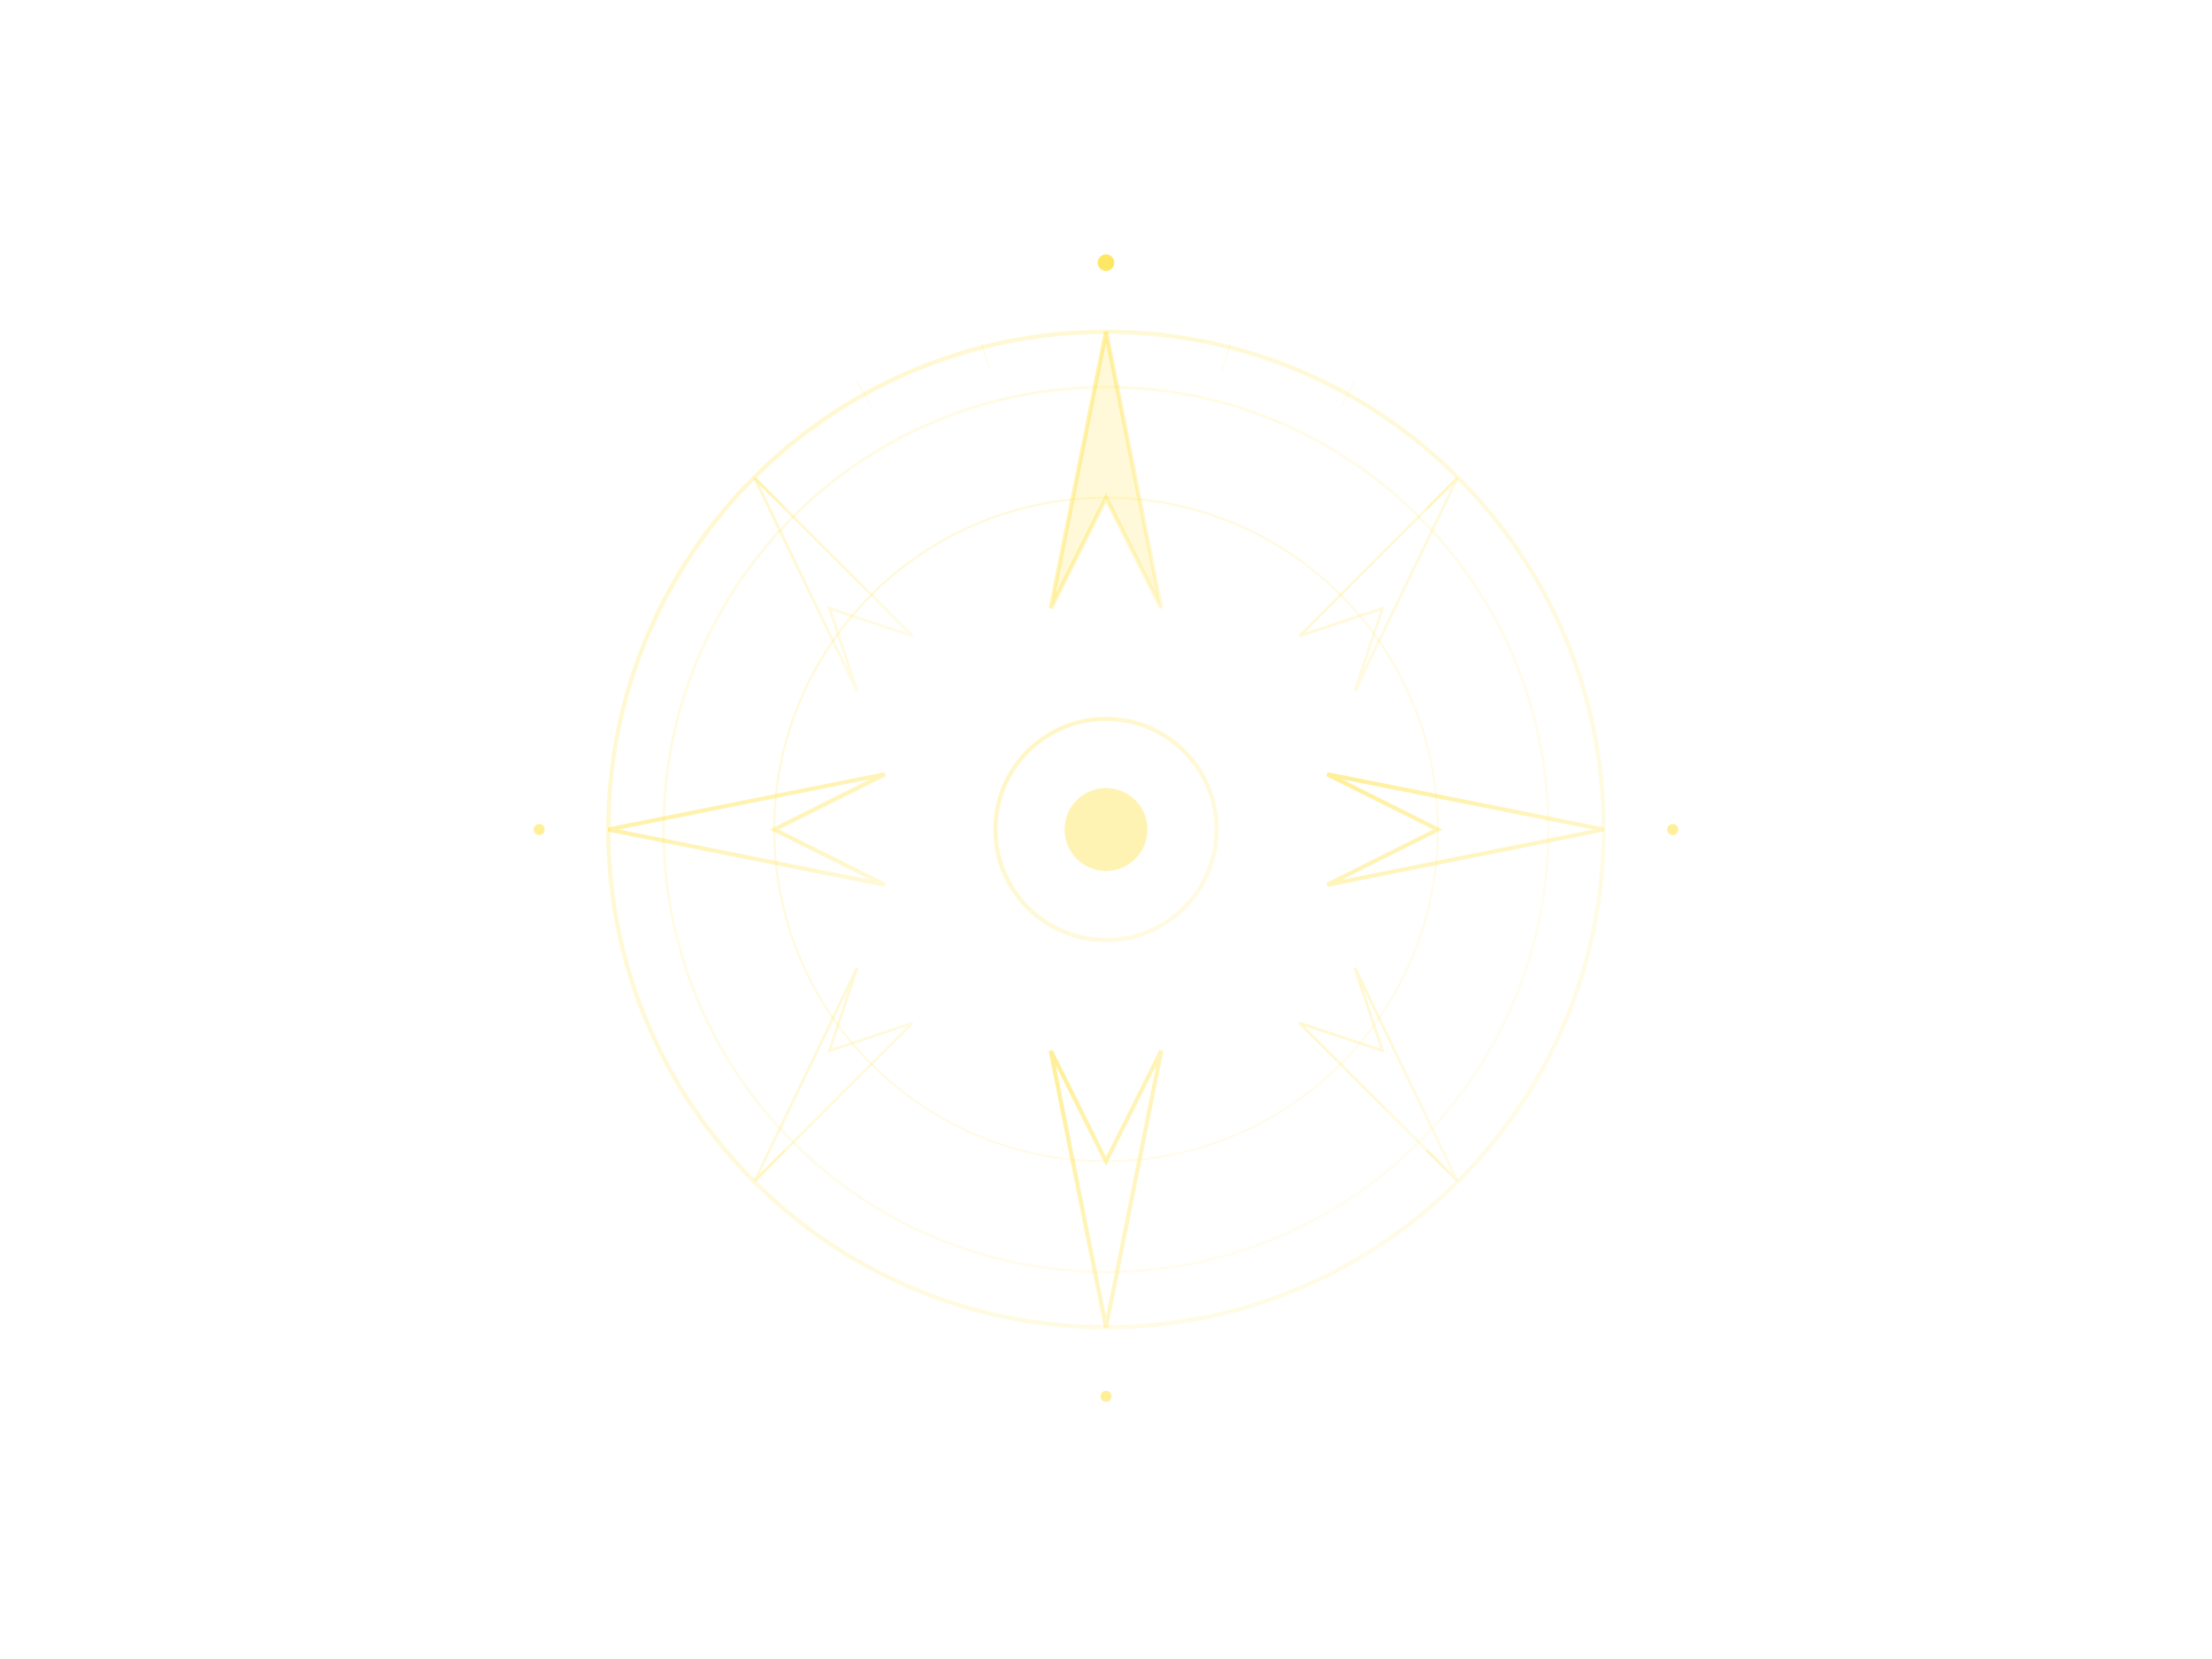
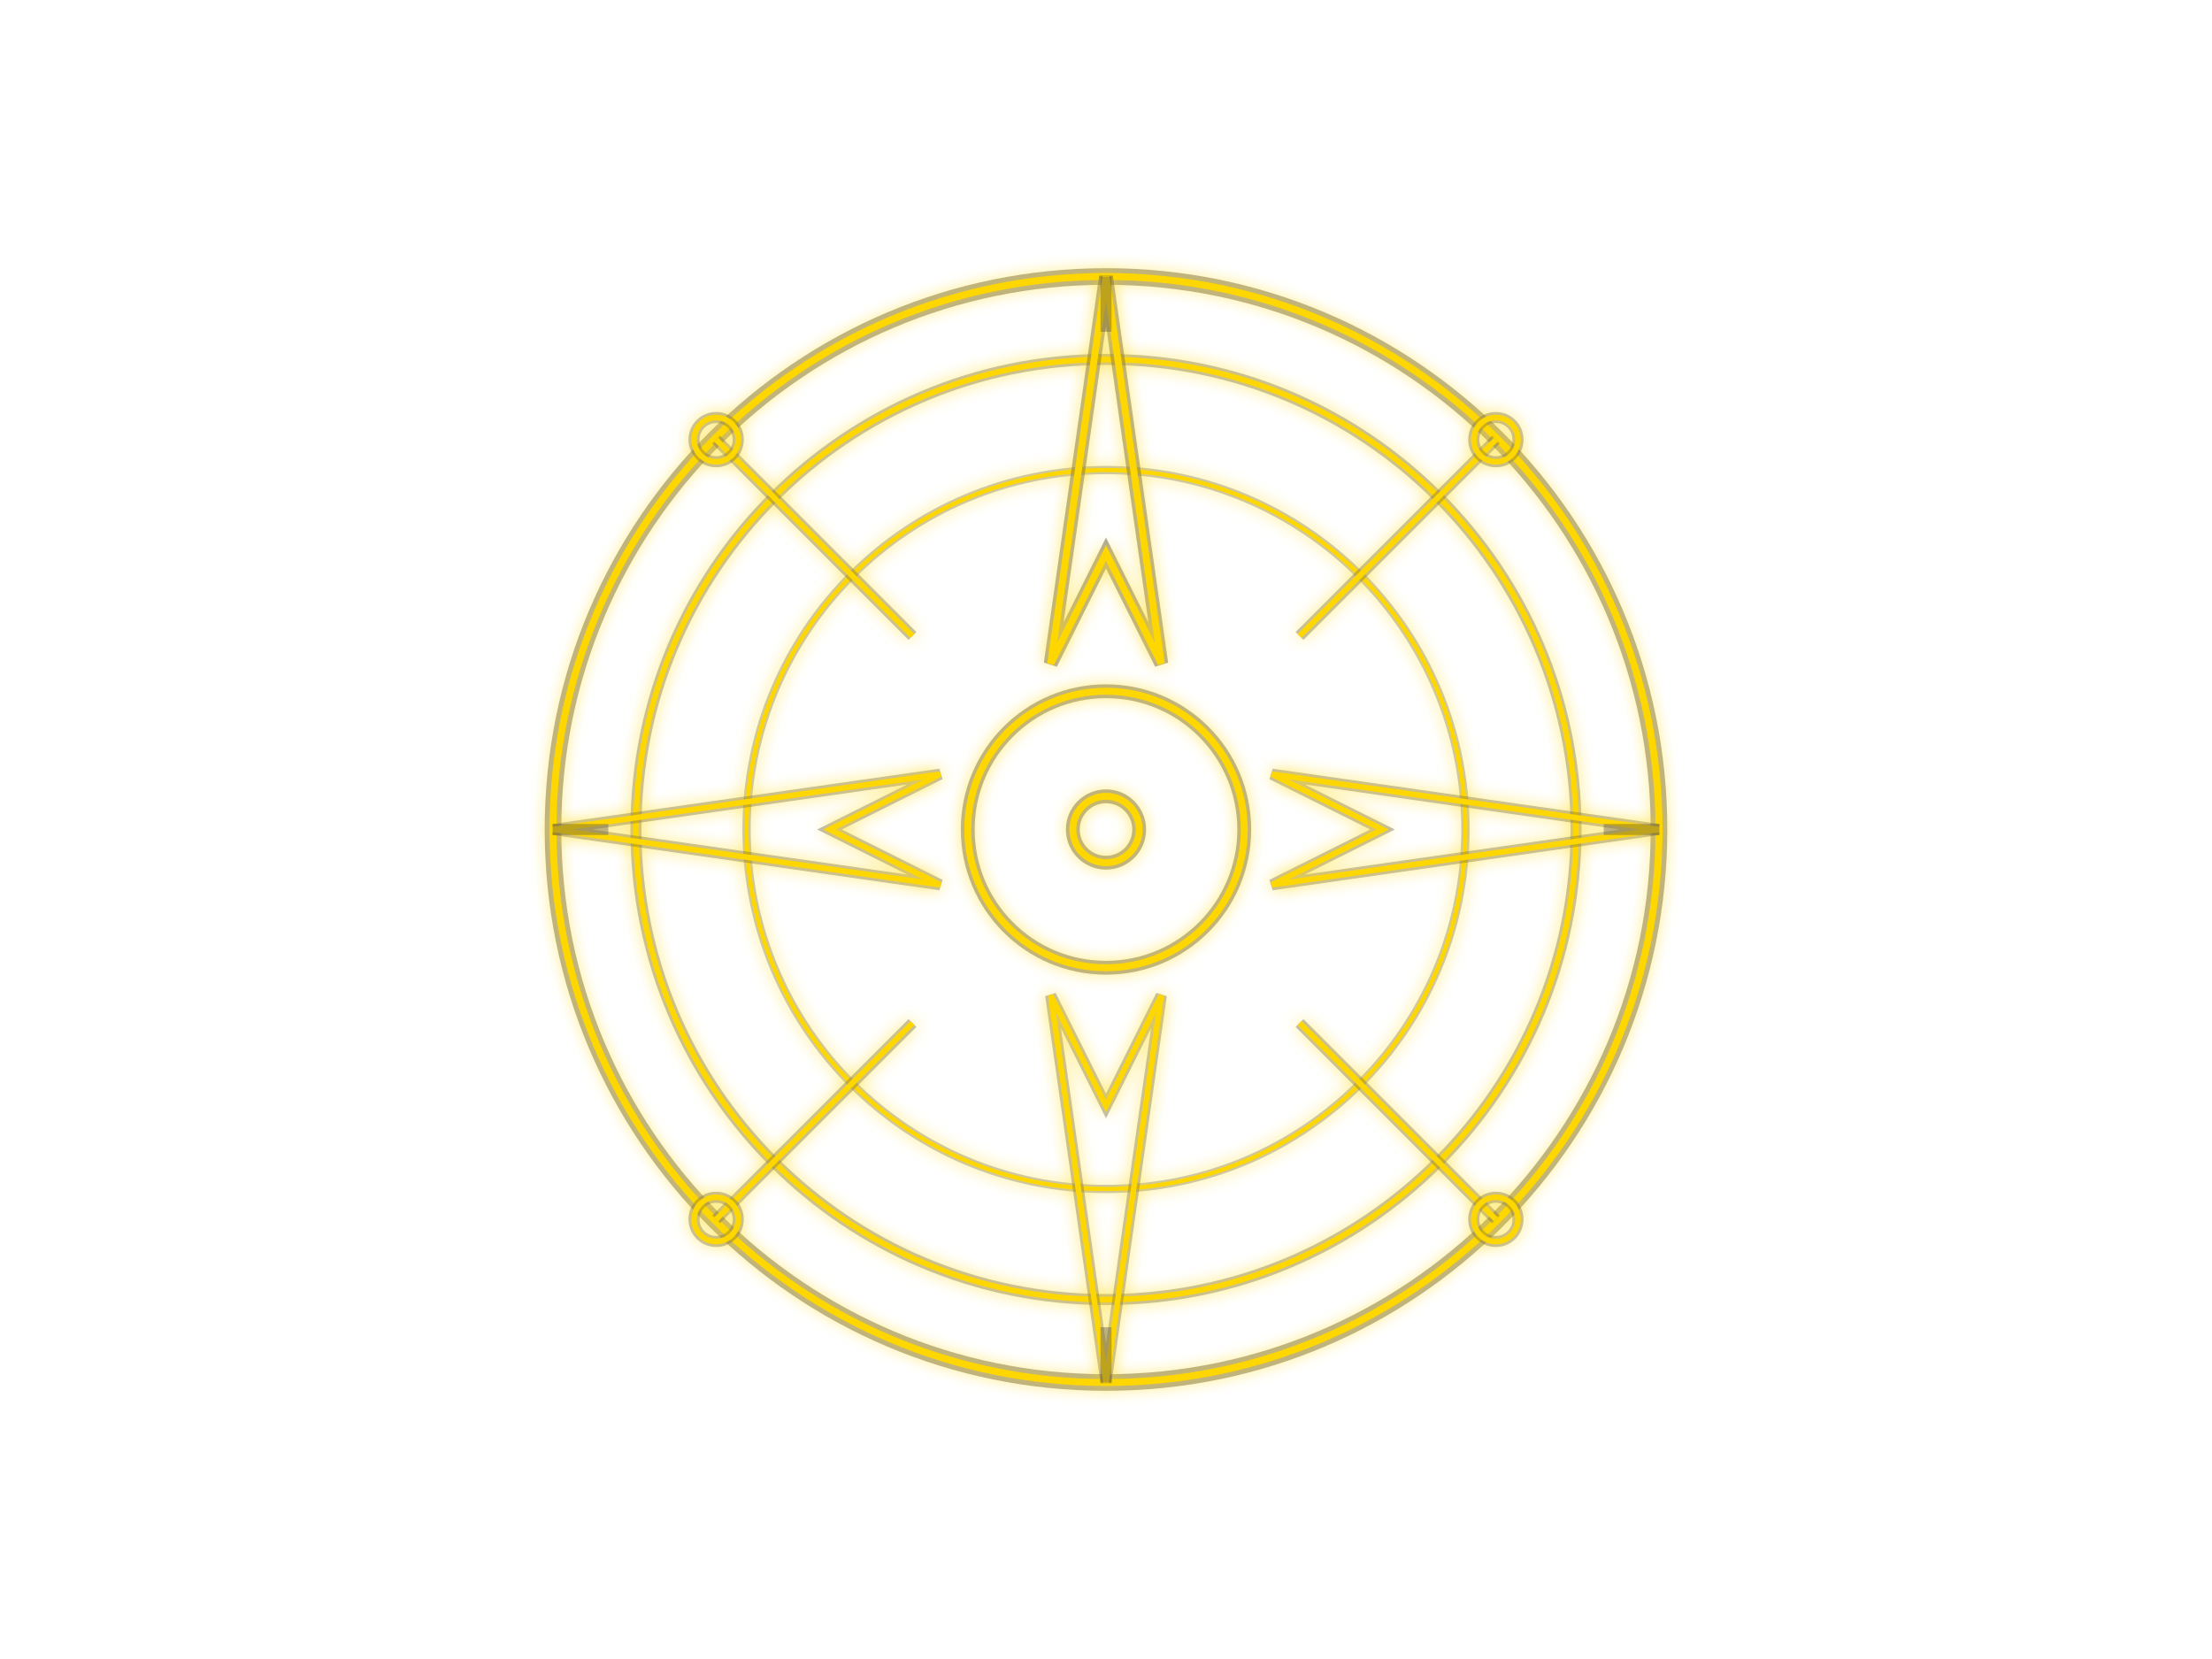
<svg xmlns="http://www.w3.org/2000/svg" viewBox="0 0 800 600" fill="none">
  <defs>
-     <linearGradient id="wireGrad" x1="0%" y1="0%" x2="100%" y2="100%">
-       <stop offset="0%" stop-color="#ffd700" stop-opacity="0.4" />
-       <stop offset="100%" stop-color="#ffd700" stop-opacity="0.15" />
-     </linearGradient>
+     <filter id="glow" x="-50%" y="-50%" width="200%" height="200%">
+       <feGaussianBlur stdDeviation="3" result="blur" />
+       <feMerge>
+         <feMergeNode in="blur" />
+         <feMergeNode in="SourceGraphic" />
+       </feMerge>
+     </filter>
  </defs>
-   <circle cx="400" cy="300" r="180" stroke="url(#wireGrad)" stroke-width="1.5" fill="none" opacity="0.5" />
-   <circle cx="400" cy="300" r="160" stroke="url(#wireGrad)" stroke-width="1" fill="none" opacity="0.3" />
-   <circle cx="400" cy="300" r="120" stroke="url(#wireGrad)" stroke-width="0.75" fill="none" opacity="0.4" />
-   <circle cx="400" cy="300" r="40" stroke="url(#wireGrad)" stroke-width="1.5" fill="none" opacity="0.6" />
-   <circle cx="400" cy="300" r="15" fill="#ffd700" opacity="0.3" />
-   <path d="M400 120 L420 220 L400 180 L380 220 Z" stroke="url(#wireGrad)" stroke-width="1.5" fill="#ffd700" fill-opacity="0.15" />
-   <path d="M400 480 L420 380 L400 420 L380 380 Z" stroke="url(#wireGrad)" stroke-width="1.5" fill="none" />
-   <path d="M580 300 L480 320 L520 300 L480 280 Z" stroke="url(#wireGrad)" stroke-width="1.5" fill="none" />
-   <path d="M220 300 L320 320 L280 300 L320 280 Z" stroke="url(#wireGrad)" stroke-width="1.5" fill="none" />
-   <path d="M527 173 L470 230 L500 220 L490 250 Z" stroke="url(#wireGrad)" stroke-width="1" fill="none" opacity="0.5" />
-   <path d="M527 427 L470 370 L500 380 L490 350 Z" stroke="url(#wireGrad)" stroke-width="1" fill="none" opacity="0.5" />
-   <path d="M273 427 L330 370 L300 380 L310 350 Z" stroke="url(#wireGrad)" stroke-width="1" fill="none" opacity="0.5" />
-   <path d="M273 173 L330 230 L300 220 L310 250 Z" stroke="url(#wireGrad)" stroke-width="1" fill="none" opacity="0.5" />
-   <g stroke="url(#wireGrad)" stroke-width="1" opacity="0.4">
-     <line x1="400" y1="120" x2="400" y2="135" />
-     <line x1="400" y1="465" x2="400" y2="480" />
-     <line x1="220" y1="300" x2="235" y2="300" />
-     <line x1="565" y1="300" x2="580" y2="300" />
-     <line x1="527" y1="173" x2="516" y2="184" />
-     <line x1="527" y1="427" x2="516" y2="416" />
-     <line x1="273" y1="427" x2="284" y2="416" />
-     <line x1="273" y1="173" x2="284" y2="184" />
-   </g>
-   <g stroke="url(#wireGrad)" stroke-width="0.5" opacity="0.3">
-     <line x1="445" y1="124" x2="442" y2="134" />
-     <line x1="490" y1="138" x2="485" y2="147" />
-     <line x1="355" y1="124" x2="358" y2="134" />
-     <line x1="310" y1="138" x2="315" y2="147" />
-   </g>
-   <circle cx="400" cy="95" r="3" fill="#ffd700" opacity="0.6" />
-   <circle cx="400" cy="505" r="2" fill="#ffd700" opacity="0.4" />
-   <circle cx="605" cy="300" r="2" fill="#ffd700" opacity="0.4" />
-   <circle cx="195" cy="300" r="2" fill="#ffd700" opacity="0.4" />
+   <circle cx="400" cy="300" r="200" stroke="#5a5248" stroke-width="6" fill="none" opacity="0.5" />
+   <circle cx="400" cy="300" r="170" stroke="#5a5248" stroke-width="4" fill="none" opacity="0.4" />
+   <circle cx="400" cy="300" r="130" stroke="#5a5248" stroke-width="3" fill="none" opacity="0.35" />
+   <circle cx="400" cy="300" r="50" stroke="#5a5248" stroke-width="5" fill="none" opacity="0.5" />
+   <circle cx="400" cy="300" r="200" stroke="#ffd700" stroke-width="2.5" fill="none" filter="url(#glow)" />
+   <circle cx="400" cy="300" r="170" stroke="#ffd700" stroke-width="2" fill="none" filter="url(#glow)" />
+   <circle cx="400" cy="300" r="130" stroke="#ffd700" stroke-width="1.5" fill="none" filter="url(#glow)" />
+   <circle cx="400" cy="300" r="50" stroke="#ffd700" stroke-width="2.5" fill="none" filter="url(#glow)" />
+   <path d="M400 100 L420 240 L400 200 L380 240 Z" stroke="#5a5248" stroke-width="5" fill="none" opacity="0.5" />
+   <path d="M400 100 L420 240 L400 200 L380 240 Z" stroke="#ffd700" stroke-width="2.5" fill="none" filter="url(#glow)" />
+   <path d="M400 500 L420 360 L400 400 L380 360 Z" stroke="#5a5248" stroke-width="4" fill="none" opacity="0.4" />
+   <path d="M400 500 L420 360 L400 400 L380 360 Z" stroke="#ffd700" stroke-width="2" fill="none" filter="url(#glow)" />
+   <path d="M600 300 L460 320 L500 300 L460 280 Z" stroke="#5a5248" stroke-width="4" fill="none" opacity="0.4" />
+   <path d="M600 300 L460 320 L500 300 L460 280 Z" stroke="#ffd700" stroke-width="2" fill="none" filter="url(#glow)" />
+   <path d="M200 300 L340 320 L300 300 L340 280 Z" stroke="#5a5248" stroke-width="4" fill="none" opacity="0.4" />
+   <path d="M200 300 L340 320 L300 300 L340 280 Z" stroke="#ffd700" stroke-width="2" fill="none" filter="url(#glow)" />
+   <line x1="541" y1="159" x2="470" y2="230" stroke="#5a5248" stroke-width="4" opacity="0.4" />
+   <line x1="541" y1="441" x2="470" y2="370" stroke="#5a5248" stroke-width="4" opacity="0.4" />
+   <line x1="259" y1="441" x2="330" y2="370" stroke="#5a5248" stroke-width="4" opacity="0.4" />
+   <line x1="259" y1="159" x2="330" y2="230" stroke="#5a5248" stroke-width="4" opacity="0.4" />
+   <line x1="541" y1="159" x2="470" y2="230" stroke="#ffd700" stroke-width="2" filter="url(#glow)" />
+   <line x1="541" y1="441" x2="470" y2="370" stroke="#ffd700" stroke-width="2" filter="url(#glow)" />
+   <line x1="259" y1="441" x2="330" y2="370" stroke="#ffd700" stroke-width="2" filter="url(#glow)" />
+   <line x1="259" y1="159" x2="330" y2="230" stroke="#ffd700" stroke-width="2" filter="url(#glow)" />
+   <circle cx="541" cy="159" r="8" stroke="#5a5248" stroke-width="4" fill="none" opacity="0.4" />
+   <circle cx="541" cy="441" r="8" stroke="#5a5248" stroke-width="4" fill="none" opacity="0.4" />
+   <circle cx="259" cy="441" r="8" stroke="#5a5248" stroke-width="4" fill="none" opacity="0.4" />
+   <circle cx="259" cy="159" r="8" stroke="#5a5248" stroke-width="4" fill="none" opacity="0.4" />
+   <circle cx="541" cy="159" r="8" stroke="#ffd700" stroke-width="2" fill="none" filter="url(#glow)" />
+   <circle cx="541" cy="441" r="8" stroke="#ffd700" stroke-width="2" fill="none" filter="url(#glow)" />
+   <circle cx="259" cy="441" r="8" stroke="#ffd700" stroke-width="2" fill="none" filter="url(#glow)" />
+   <circle cx="259" cy="159" r="8" stroke="#ffd700" stroke-width="2" fill="none" filter="url(#glow)" />
+   <line x1="400" y1="100" x2="400" y2="120" stroke="#5a5248" stroke-width="4" opacity="0.4" />
+   <line x1="400" y1="480" x2="400" y2="500" stroke="#5a5248" stroke-width="4" opacity="0.4" />
+   <line x1="200" y1="300" x2="220" y2="300" stroke="#5a5248" stroke-width="4" opacity="0.4" />
+   <line x1="580" y1="300" x2="600" y2="300" stroke="#5a5248" stroke-width="4" opacity="0.4" />
+   <line x1="400" y1="100" x2="400" y2="120" stroke="#ffd700" stroke-width="2" filter="url(#glow)" />
+   <line x1="400" y1="480" x2="400" y2="500" stroke="#ffd700" stroke-width="2" filter="url(#glow)" />
+   <line x1="200" y1="300" x2="220" y2="300" stroke="#ffd700" stroke-width="2" filter="url(#glow)" />
+   <line x1="580" y1="300" x2="600" y2="300" stroke="#ffd700" stroke-width="2" filter="url(#glow)" />
+   <circle cx="400" cy="300" r="12" stroke="#5a5248" stroke-width="5" fill="none" opacity="0.5" />
+   <circle cx="400" cy="300" r="12" stroke="#ffd700" stroke-width="2.5" fill="none" filter="url(#glow)" />
</svg>
